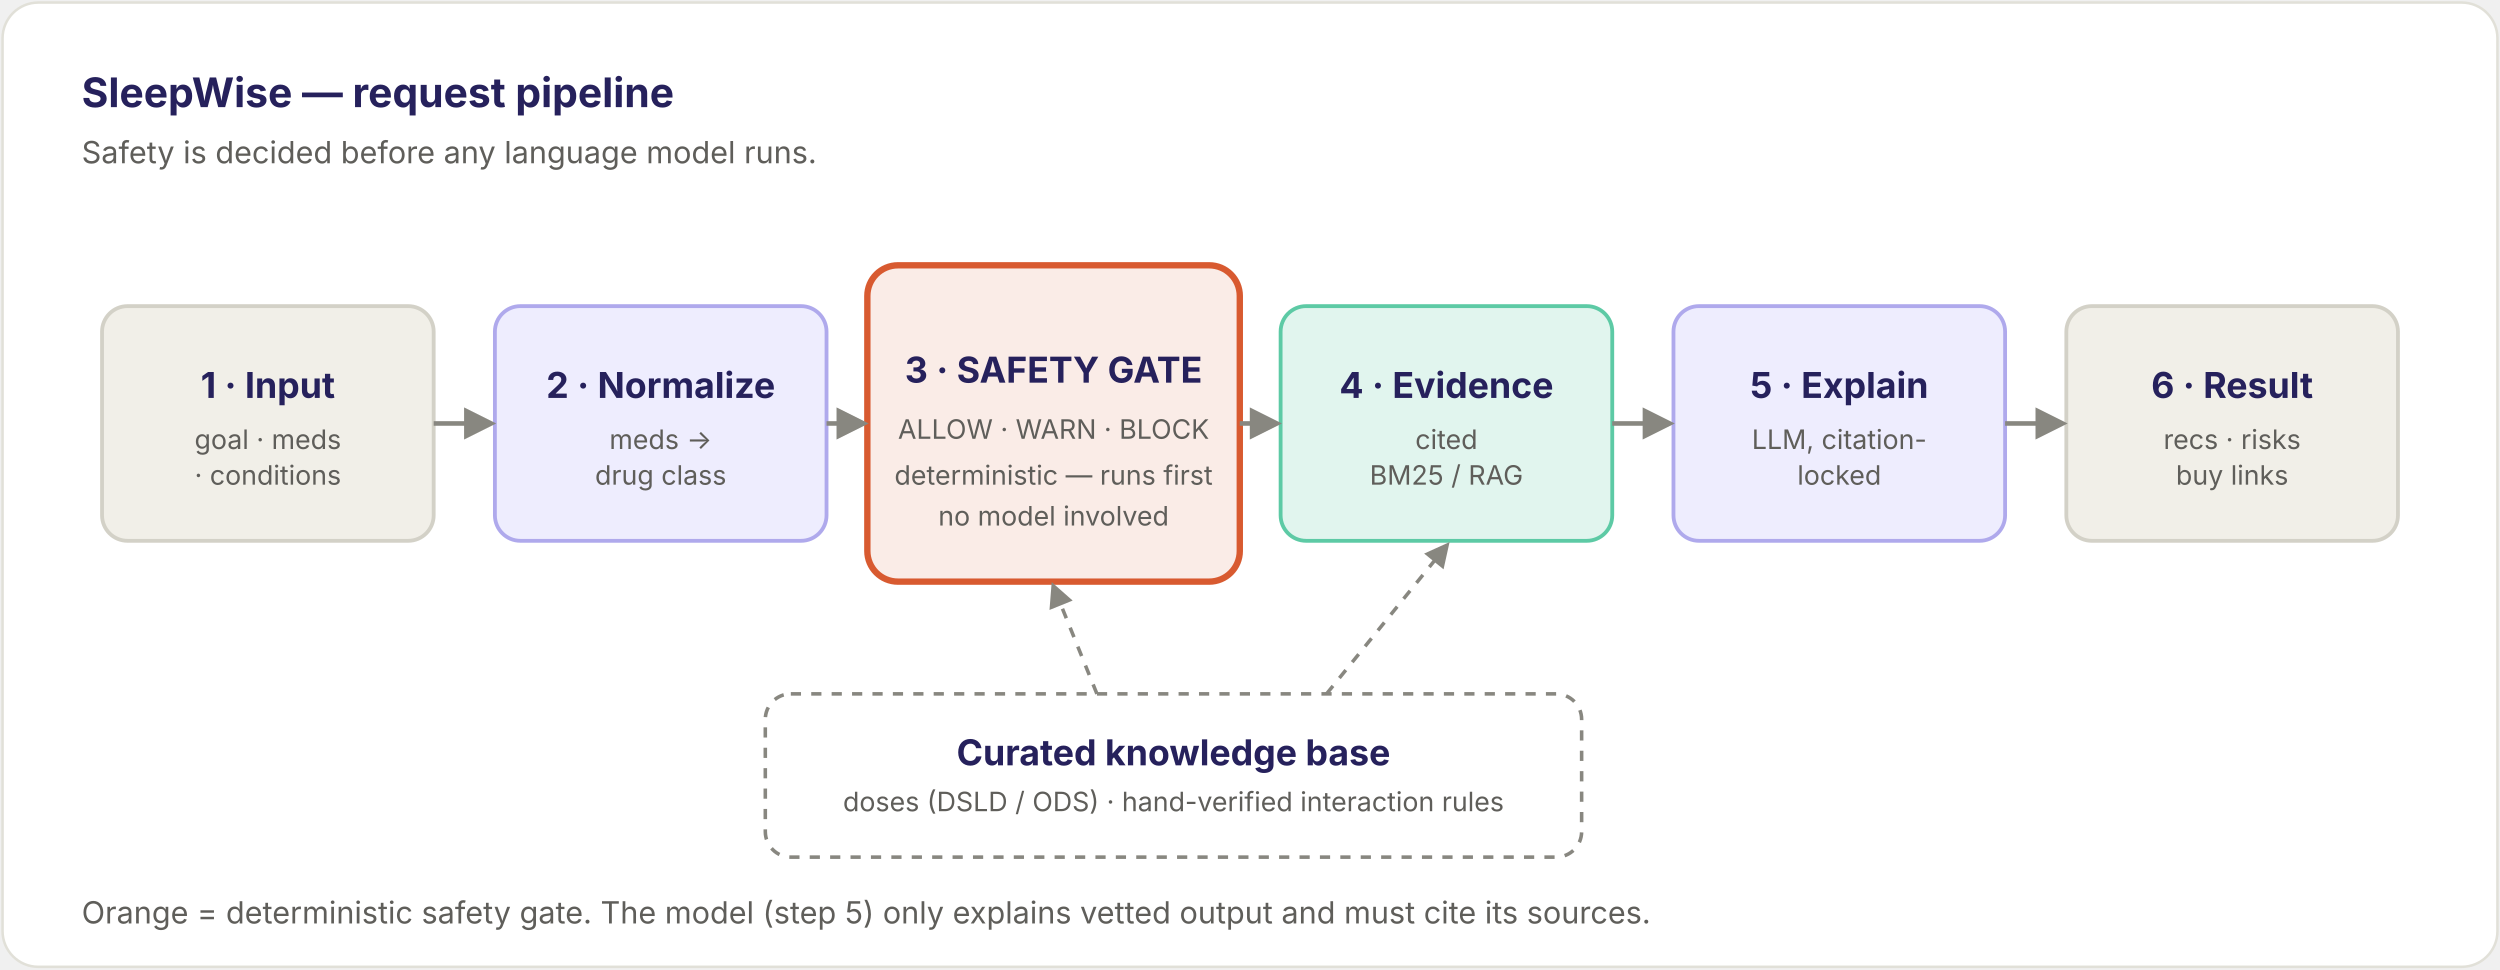
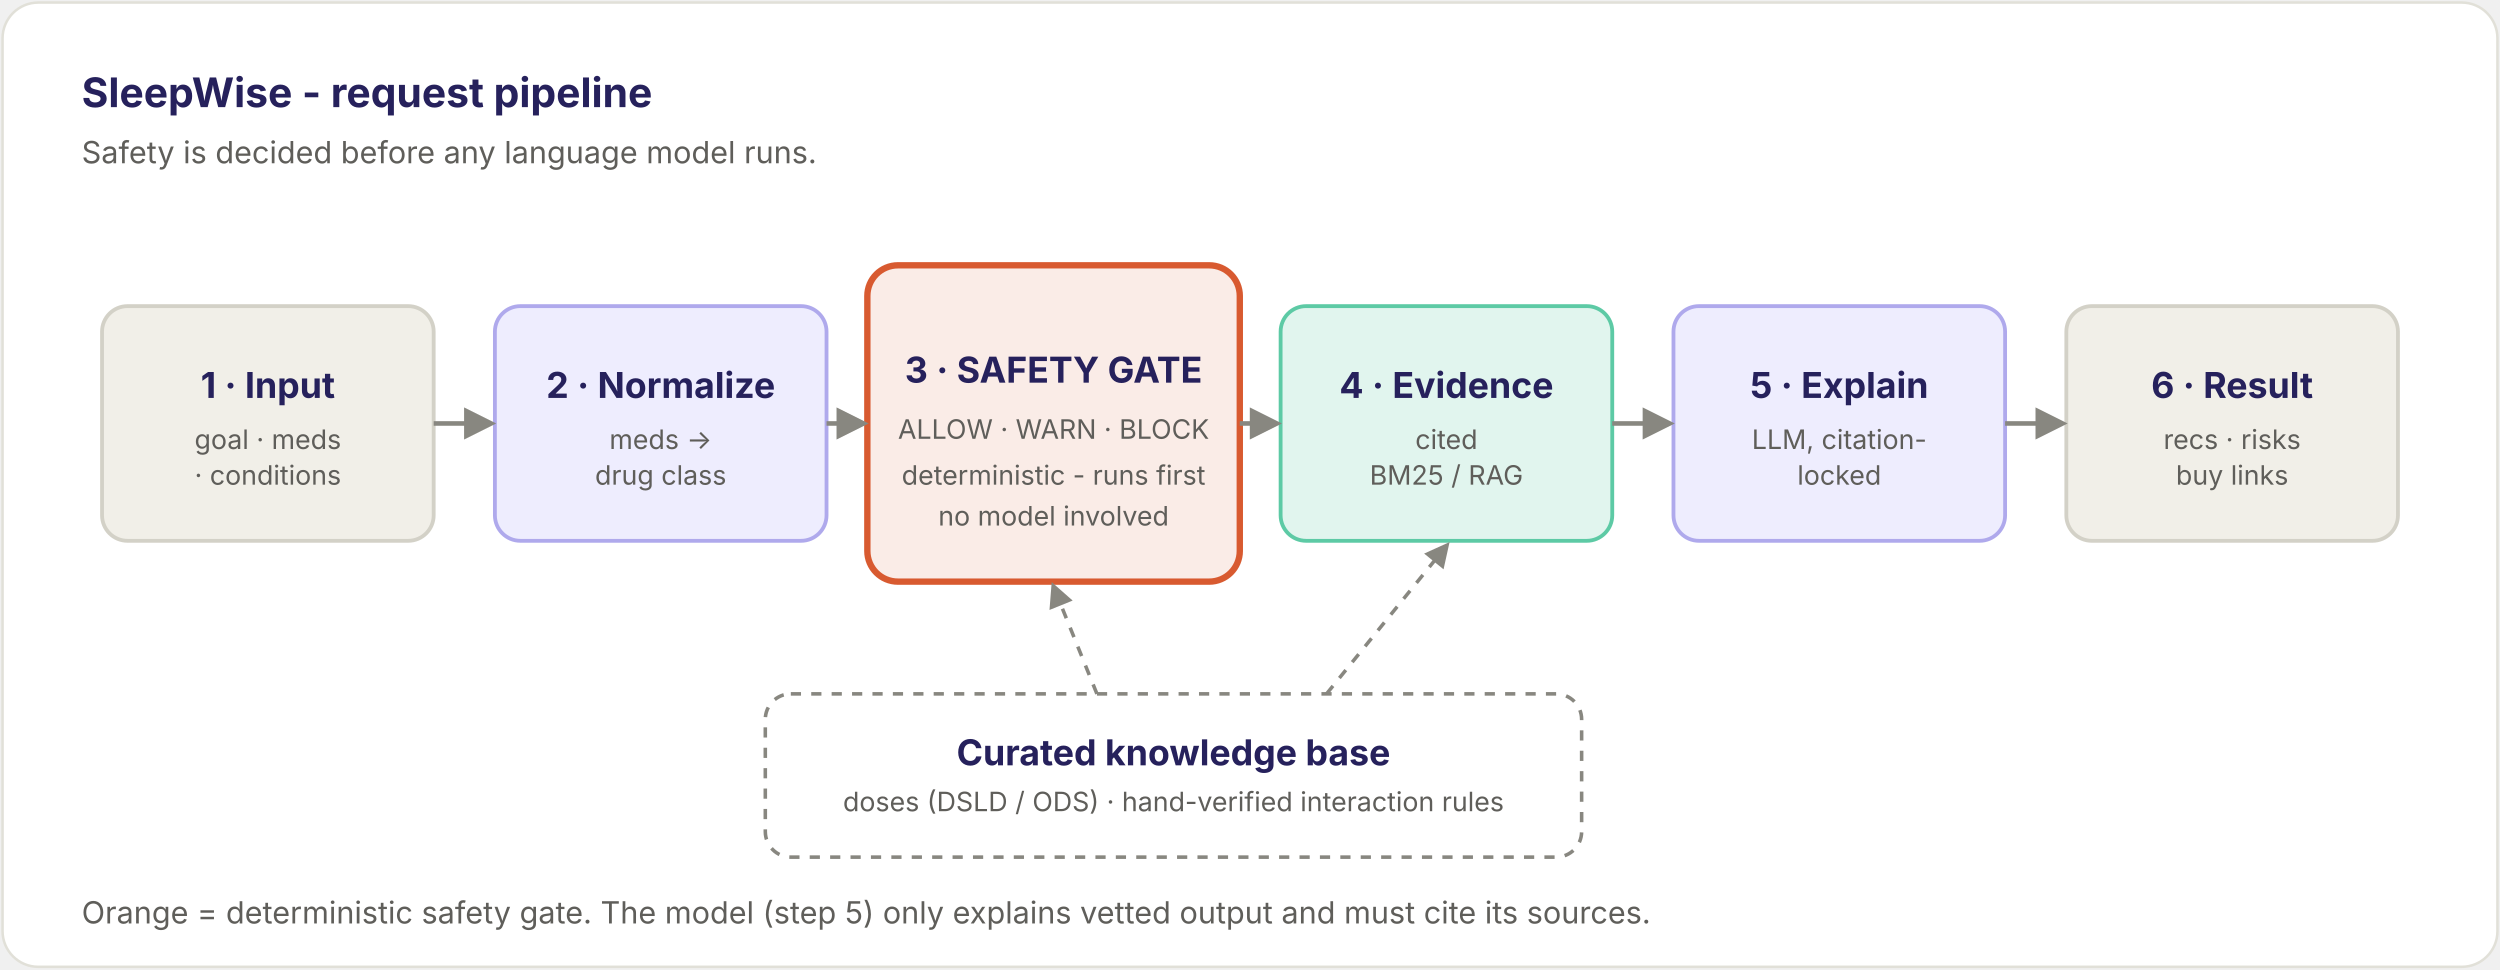
<svg xmlns="http://www.w3.org/2000/svg" viewBox="0 0 980 380" role="img" aria-labelledby="title desc">
  <defs>
    <marker id="ar" viewBox="0 0 10 10" refX="8" refY="5" markerWidth="7" markerHeight="7" orient="auto-start-reverse">
      <path d="M0,0 L10,5 L0,10 z" fill="#888780" />
    </marker>
  </defs>
  <style>
    text { font-family: ui-sans-serif, system-ui, -apple-system, "Segoe UI", sans-serif; }
    .lbl { font-weight: 700; font-size: 14px; fill: #26215C; }
    .sub { font-weight: 400; font-size: 10.5px; fill: #5F5E5A; }
    .hd  { font-weight: 700; font-size: 16px; fill: #26215C; }
    .tag { font-weight: 400; font-size: 12px; fill: #5F5E5A; }
    .flow { stroke: #888780; stroke-width: 1.8; fill: none; }
    .dash { stroke: #888780; stroke-width: 1.4; fill: none; stroke-dasharray: 4 4; }
  </style>
  <rect x="1" y="1" width="978" height="378" rx="14" fill="#FFFFFF" stroke="#E1E0D8" />
-   <text class="hd" x="32" y="42">SleepWise — request pipeline</text>
+   <text class="hd" x="32" y="42">SleepWise - request pipeline</text>
  <text class="tag" x="32" y="64">Safety is decided before any language model runs.</text>
  <rect x="40" y="120" width="130" height="92" rx="10" fill="#F1EFE8" stroke="#D3D1C7" stroke-width="1.5" />
  <text class="lbl" x="105" y="156" text-anchor="middle">1 · Input</text>
  <text class="sub" x="105" y="176" text-anchor="middle">goal · meds</text>
  <text class="sub" x="105" y="190" text-anchor="middle">· conditions</text>
  <rect x="194" y="120" width="130" height="92" rx="10" fill="#EEEDFE" stroke="#AFA9EC" stroke-width="1.5" />
  <text class="lbl" x="259" y="156" text-anchor="middle">2 · Normalize</text>
  <text class="sub" x="259" y="176" text-anchor="middle">meds →</text>
  <text class="sub" x="259" y="190" text-anchor="middle">drug class</text>
  <rect x="340" y="104" width="146" height="124" rx="12" fill="#FAECE7" stroke="#D85A30" stroke-width="2.5" />
  <text class="lbl" x="413" y="150" text-anchor="middle" fill="#712B13">3 · SAFETY GATE</text>
  <text class="sub" x="413" y="172" text-anchor="middle">ALLOW · WARN · BLOCK</text>
-   <text class="sub" x="413" y="190" text-anchor="middle">deterministic — runs first</text>
+   <text class="sub" x="413" y="190" text-anchor="middle">deterministic - runs first</text>
  <text class="sub" x="413" y="206" text-anchor="middle">no model involved</text>
  <rect x="502" y="120" width="130" height="92" rx="10" fill="#E1F5EE" stroke="#5DCAA5" stroke-width="1.5" />
  <text class="lbl" x="567" y="156" text-anchor="middle">4 · Evidence</text>
  <text class="sub" x="567" y="176" text-anchor="middle">cited</text>
  <text class="sub" x="567" y="190" text-anchor="middle">BM25 / RAG</text>
  <rect x="656" y="120" width="130" height="92" rx="10" fill="#EEEDFE" stroke="#AFA9EC" stroke-width="1.5" />
  <text class="lbl" x="721" y="156" text-anchor="middle">5 · Explain</text>
  <text class="sub" x="721" y="176" text-anchor="middle">LLM, citation-</text>
  <text class="sub" x="721" y="190" text-anchor="middle">locked</text>
  <rect x="810" y="120" width="130" height="92" rx="10" fill="#F1EFE8" stroke="#D3D1C7" stroke-width="1.5" />
  <text class="lbl" x="875" y="156" text-anchor="middle">6 · Result</text>
  <text class="sub" x="875" y="176" text-anchor="middle">recs · risks</text>
  <text class="sub" x="875" y="190" text-anchor="middle">buy links</text>
  <path class="flow" d="M170,166 L192,166" marker-end="url(#ar)" />
  <path class="flow" d="M324,166 L338,166" marker-end="url(#ar)" />
  <path class="flow" d="M486,166 L500,166" marker-end="url(#ar)" />
  <path class="flow" d="M632,166 L654,166" marker-end="url(#ar)" />
  <path class="flow" d="M786,166 L808,166" marker-end="url(#ar)" />
  <rect x="300" y="272" width="320" height="64" rx="10" fill="#FFFFFF" stroke="#888780" stroke-width="1.4" stroke-dasharray="4 4" />
  <text class="lbl" x="460" y="300" text-anchor="middle" font-size="13">Curated knowledge base</text>
  <text class="sub" x="460" y="318" text-anchor="middle">doses (DSLD / ODS) · hand-verified interaction rules</text>
  <path class="dash" d="M430,272 L413,230" marker-end="url(#ar)" />
  <path class="dash" d="M520,272 L567,214" marker-end="url(#ar)" />
  <text class="tag" x="32" y="362">Orange = deterministic safety gate. The model (step 5) only explains vetted output and must cite its sources.</text>
</svg>
